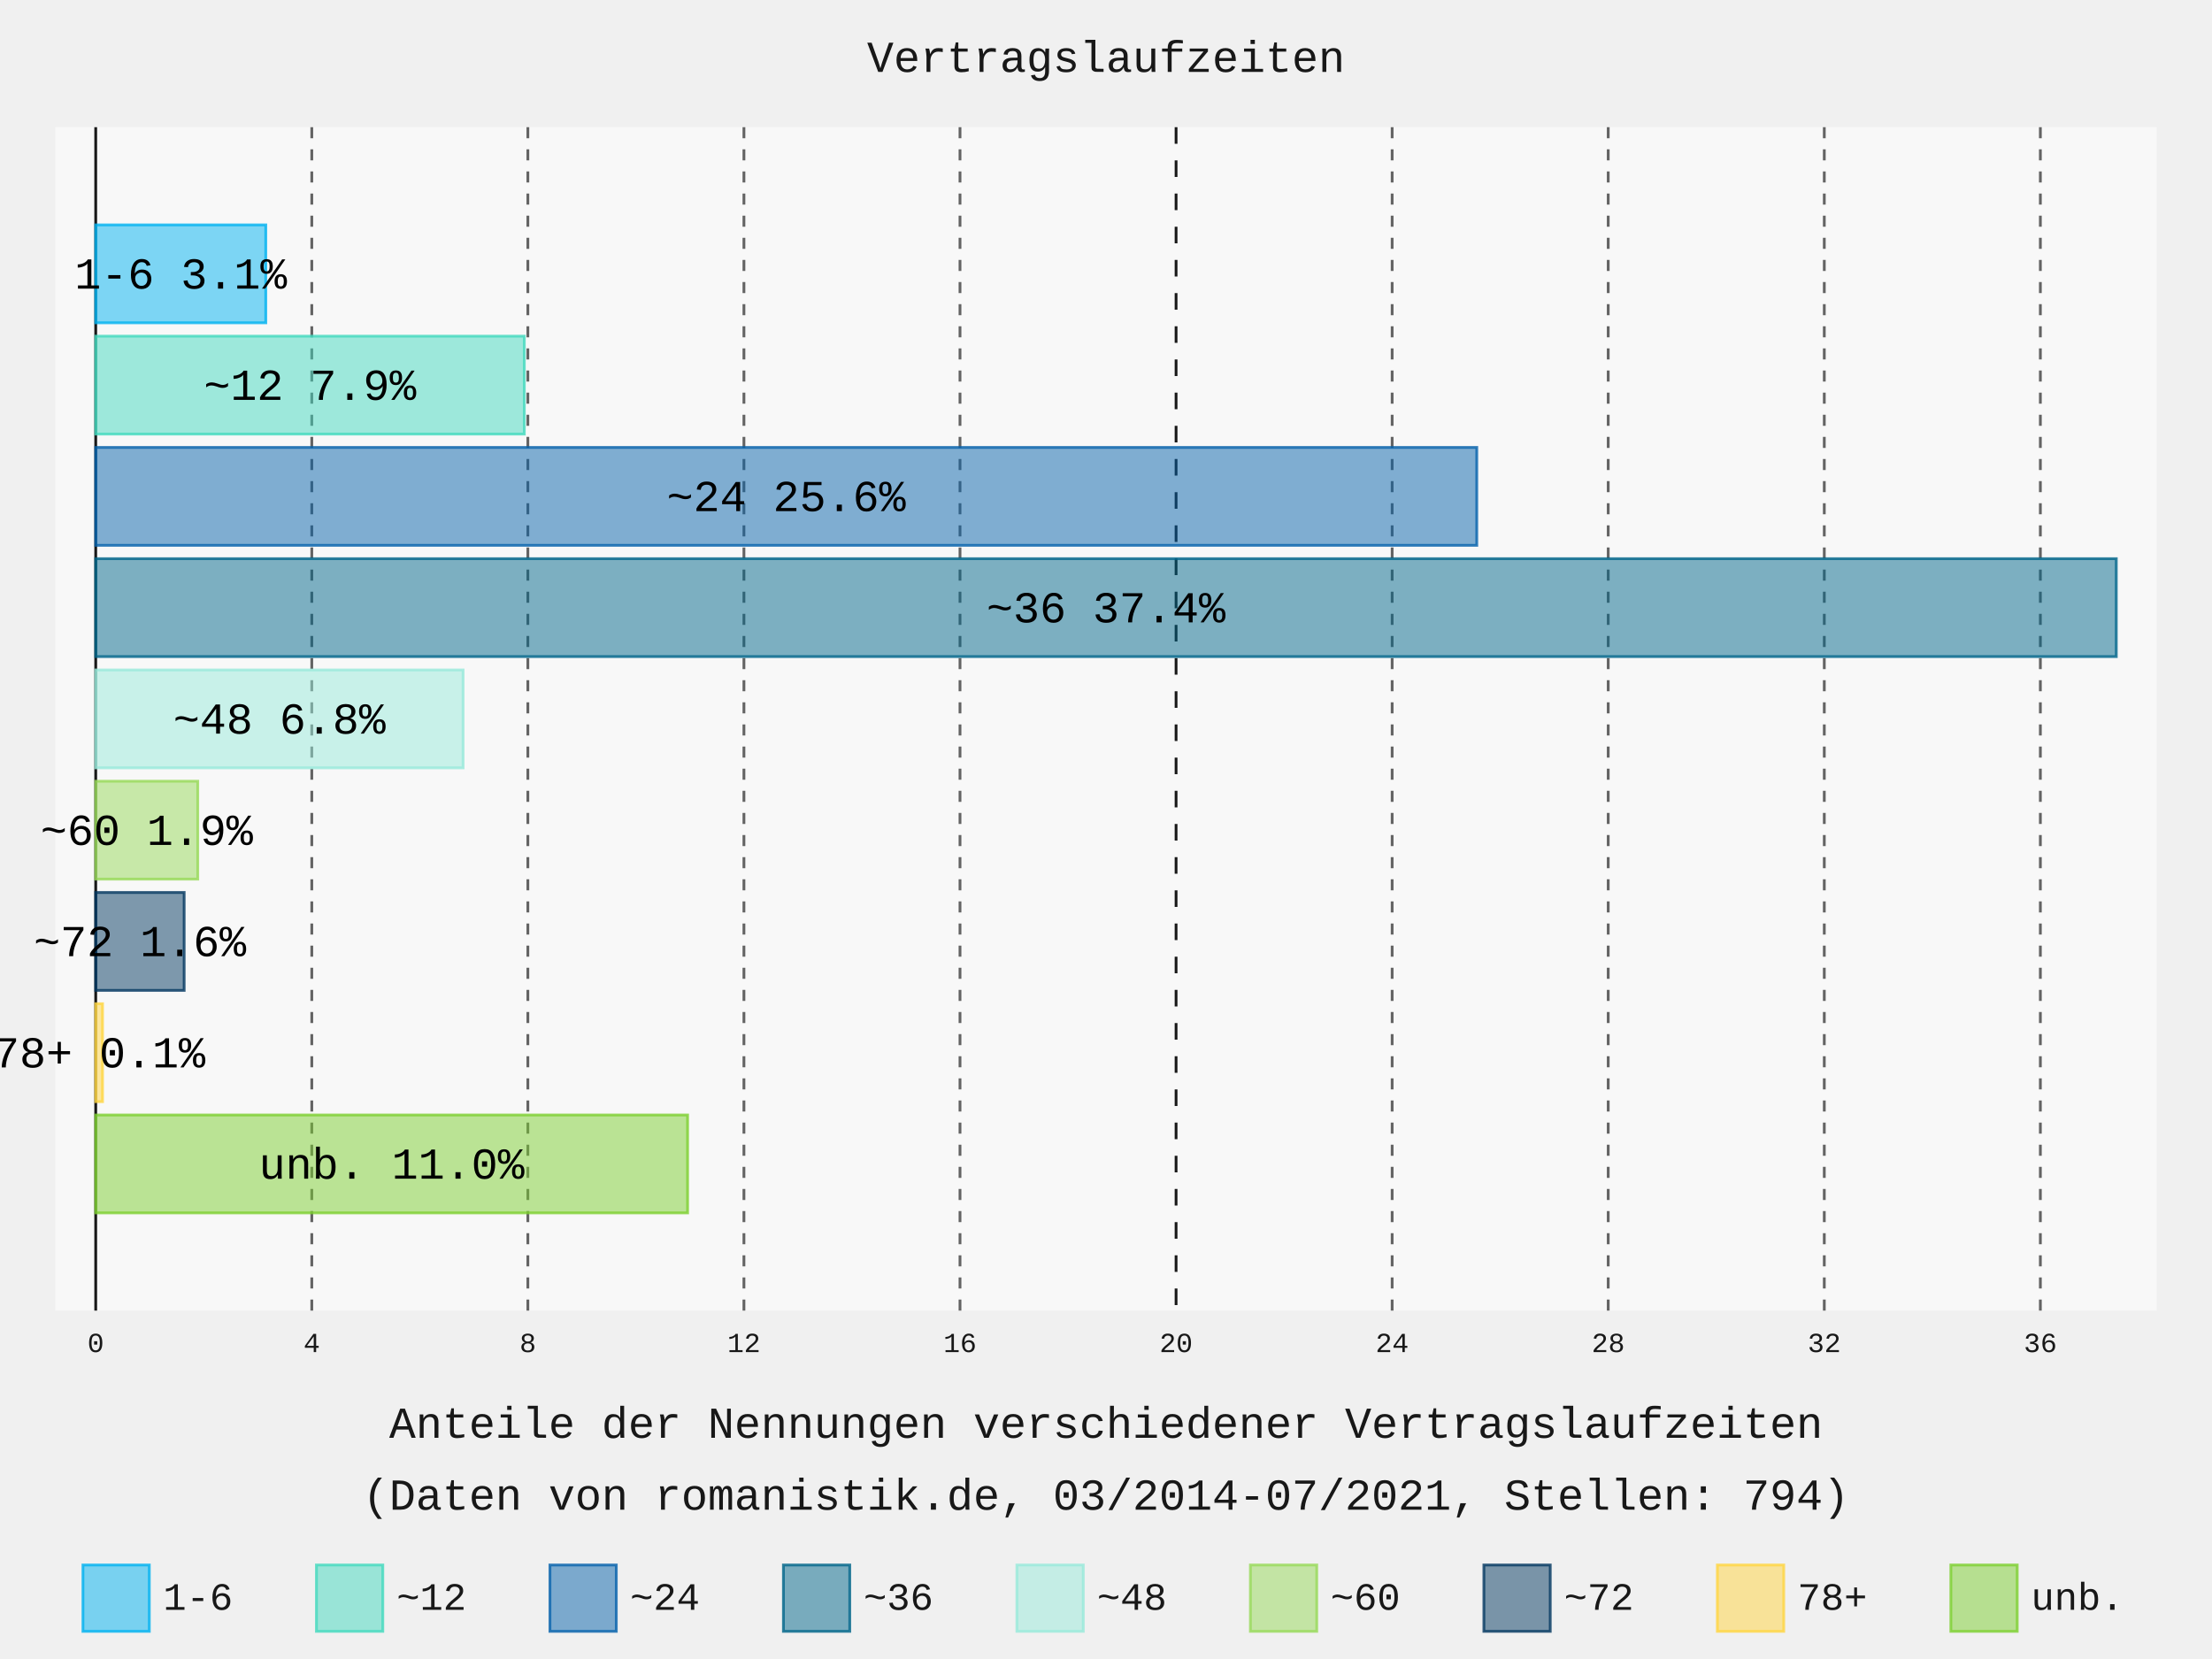
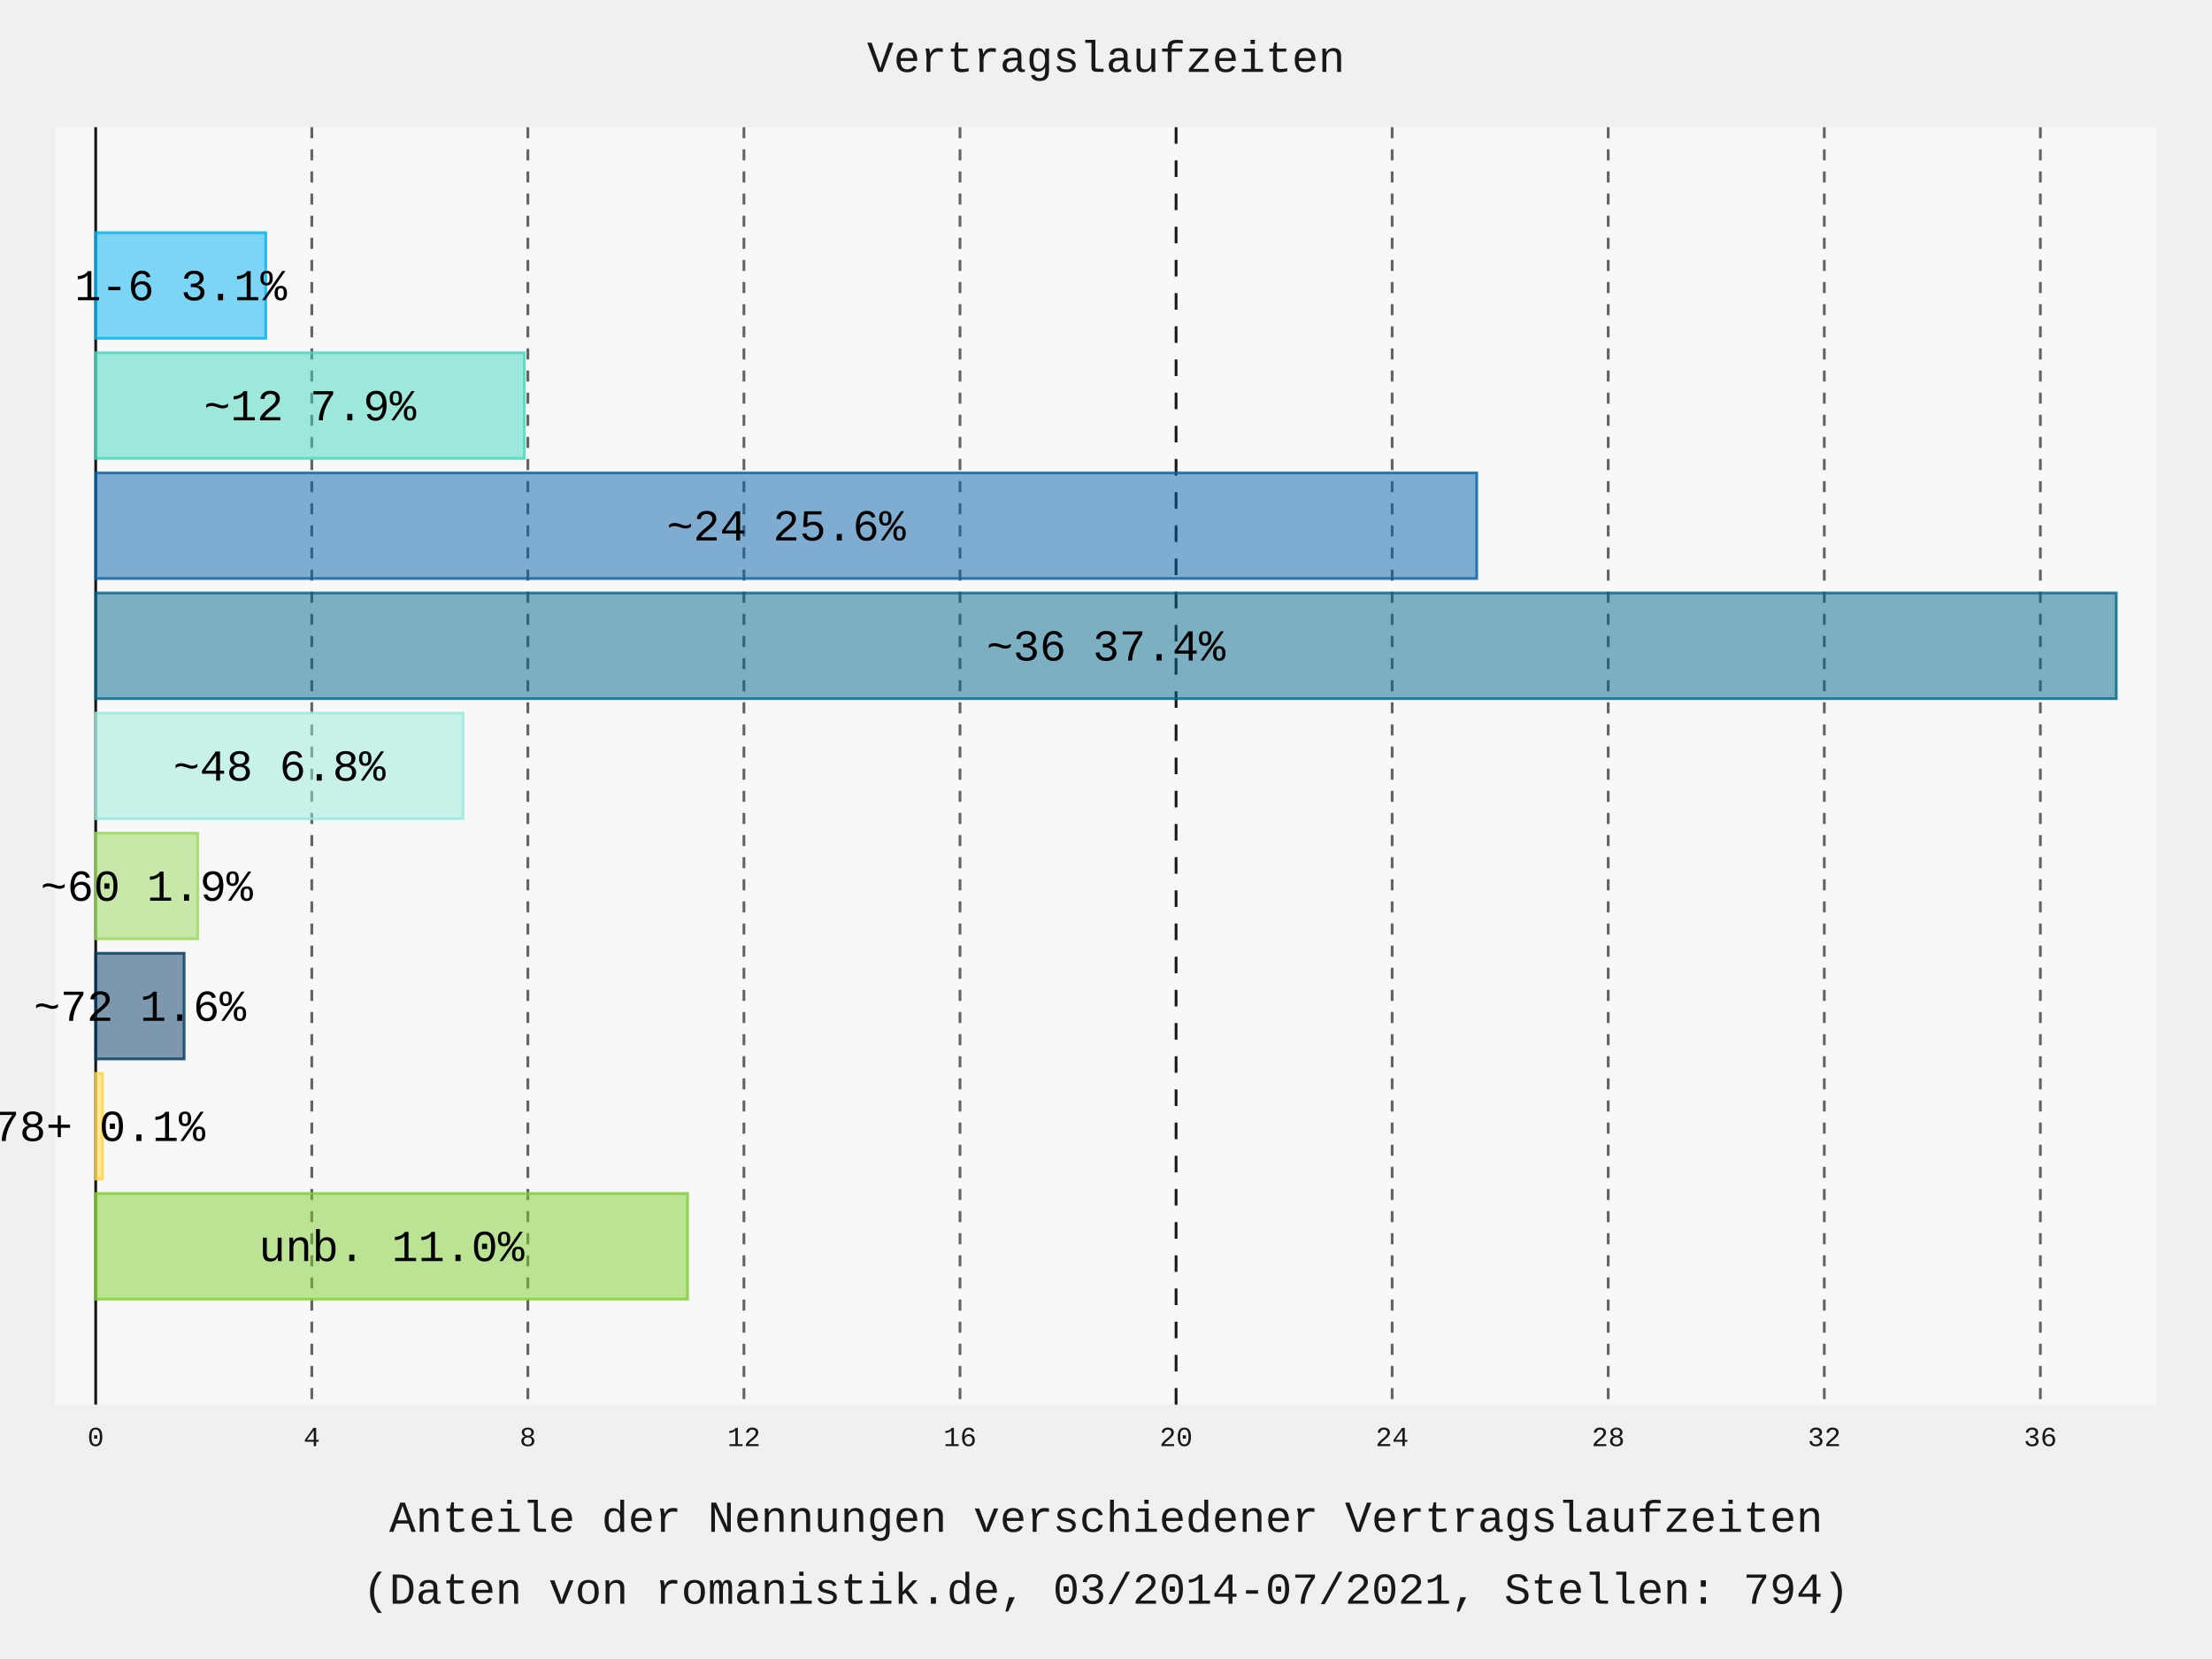
- <svg xmlns="http://www.w3.org/2000/svg" id="chart-ec20f840-06f4-4359-9149-01b9e4612148" class="pygal-chart" viewBox="0 0 800 600">
+ <svg xmlns="http://www.w3.org/2000/svg" id="chart-c99ed272-664e-443c-95ab-a04cdc308d7f" class="pygal-chart" viewBox="0 0 800 600">
  <defs>
-     <style type="text/css">#chart-ec20f840-06f4-4359-9149-01b9e4612148{-webkit-user-select:none;-webkit-font-smoothing:antialiased;font-family:Consolas,"Liberation Mono",Menlo,Courier,monospace}#chart-ec20f840-06f4-4359-9149-01b9e4612148 .title{font-family:Consolas,"Liberation Mono",Menlo,Courier,monospace;font-size:16px}#chart-ec20f840-06f4-4359-9149-01b9e4612148 .legends .legend text{font-family:Consolas,"Liberation Mono",Menlo,Courier,monospace;font-size:14px}#chart-ec20f840-06f4-4359-9149-01b9e4612148 .axis text{font-family:Consolas,"Liberation Mono",Menlo,Courier,monospace;font-size:10px}#chart-ec20f840-06f4-4359-9149-01b9e4612148 .axis text.major{font-family:Consolas,"Liberation Mono",Menlo,Courier,monospace;font-size:10px}#chart-ec20f840-06f4-4359-9149-01b9e4612148 .text-overlay text.value{font-family:Consolas,"Liberation Mono",Menlo,Courier,monospace;font-size:16px}#chart-ec20f840-06f4-4359-9149-01b9e4612148 .text-overlay text.label{font-family:Consolas,"Liberation Mono",Menlo,Courier,monospace;font-size:10px}#chart-ec20f840-06f4-4359-9149-01b9e4612148 .tooltip{font-family:Consolas,"Liberation Mono",Menlo,Courier,monospace;font-size:14px}#chart-ec20f840-06f4-4359-9149-01b9e4612148 text.no_data{font-family:Consolas,"Liberation Mono",Menlo,Courier,monospace;font-size:64px}
- #chart-ec20f840-06f4-4359-9149-01b9e4612148{background-color:#f0f0f0}#chart-ec20f840-06f4-4359-9149-01b9e4612148 path,#chart-ec20f840-06f4-4359-9149-01b9e4612148 line,#chart-ec20f840-06f4-4359-9149-01b9e4612148 rect,#chart-ec20f840-06f4-4359-9149-01b9e4612148 circle{-webkit-transition:250ms ease-in;-moz-transition:250ms ease-in;transition:250ms ease-in}#chart-ec20f840-06f4-4359-9149-01b9e4612148 .graph &gt; .background{fill:#f0f0f0}#chart-ec20f840-06f4-4359-9149-01b9e4612148 .plot &gt; .background{fill:#f8f8f8}#chart-ec20f840-06f4-4359-9149-01b9e4612148 .graph{fill:rgba(0,0,0,0.9)}#chart-ec20f840-06f4-4359-9149-01b9e4612148 text.no_data{fill:rgba(0,0,0,0.9)}#chart-ec20f840-06f4-4359-9149-01b9e4612148 .title{fill:rgba(0,0,0,0.9)}#chart-ec20f840-06f4-4359-9149-01b9e4612148 .legends .legend text{fill:rgba(0,0,0,0.9)}#chart-ec20f840-06f4-4359-9149-01b9e4612148 .legends .legend:hover text{fill:rgba(0,0,0,0.9)}#chart-ec20f840-06f4-4359-9149-01b9e4612148 .axis .line{stroke:rgba(0,0,0,0.9)}#chart-ec20f840-06f4-4359-9149-01b9e4612148 .axis .guide.line{stroke:rgba(0,0,0,0.6)}#chart-ec20f840-06f4-4359-9149-01b9e4612148 .axis .major.line{stroke:rgba(0,0,0,0.9)}#chart-ec20f840-06f4-4359-9149-01b9e4612148 .axis text.major{fill:rgba(0,0,0,0.9)}#chart-ec20f840-06f4-4359-9149-01b9e4612148 .axis.y .guides:hover .guide.line,#chart-ec20f840-06f4-4359-9149-01b9e4612148 .line-graph .axis.x .guides:hover .guide.line,#chart-ec20f840-06f4-4359-9149-01b9e4612148 .stackedline-graph .axis.x .guides:hover .guide.line,#chart-ec20f840-06f4-4359-9149-01b9e4612148 .xy-graph .axis.x .guides:hover .guide.line{stroke:rgba(0,0,0,0.9)}#chart-ec20f840-06f4-4359-9149-01b9e4612148 .axis .guides:hover text{fill:rgba(0,0,0,0.9)}#chart-ec20f840-06f4-4359-9149-01b9e4612148 .reactive{fill-opacity:.5;stroke-opacity:.8}#chart-ec20f840-06f4-4359-9149-01b9e4612148 .ci{stroke:rgba(0,0,0,0.9)}#chart-ec20f840-06f4-4359-9149-01b9e4612148 .reactive.active,#chart-ec20f840-06f4-4359-9149-01b9e4612148 .active .reactive{fill-opacity:.9;stroke-opacity:.9;stroke-width:4}#chart-ec20f840-06f4-4359-9149-01b9e4612148 .ci .reactive.active{stroke-width:1.5}#chart-ec20f840-06f4-4359-9149-01b9e4612148 .series text{fill:rgba(0,0,0,0.9)}#chart-ec20f840-06f4-4359-9149-01b9e4612148 .tooltip rect{fill:#f8f8f8;stroke:rgba(0,0,0,0.9);-webkit-transition:opacity 250ms ease-in;-moz-transition:opacity 250ms ease-in;transition:opacity 250ms ease-in}#chart-ec20f840-06f4-4359-9149-01b9e4612148 .tooltip .label{fill:rgba(0,0,0,0.9)}#chart-ec20f840-06f4-4359-9149-01b9e4612148 .tooltip .label{fill:rgba(0,0,0,0.9)}#chart-ec20f840-06f4-4359-9149-01b9e4612148 .tooltip .legend{font-size:.8em;fill:rgba(0,0,0,0.6)}#chart-ec20f840-06f4-4359-9149-01b9e4612148 .tooltip .x_label{font-size:.6em;fill:rgba(0,0,0,0.9)}#chart-ec20f840-06f4-4359-9149-01b9e4612148 .tooltip .xlink{font-size:.5em;text-decoration:underline}#chart-ec20f840-06f4-4359-9149-01b9e4612148 .tooltip .value{font-size:1.5em}#chart-ec20f840-06f4-4359-9149-01b9e4612148 .bound{font-size:.5em}#chart-ec20f840-06f4-4359-9149-01b9e4612148 .max-value{font-size:.75em;fill:rgba(0,0,0,0.6)}#chart-ec20f840-06f4-4359-9149-01b9e4612148 .map-element{fill:#f8f8f8;stroke:rgba(0,0,0,0.6) !important}#chart-ec20f840-06f4-4359-9149-01b9e4612148 .map-element .reactive{fill-opacity:inherit;stroke-opacity:inherit}#chart-ec20f840-06f4-4359-9149-01b9e4612148 .color-0,#chart-ec20f840-06f4-4359-9149-01b9e4612148 .color-0 a:visited{stroke:#00b2f0;fill:#00b2f0}#chart-ec20f840-06f4-4359-9149-01b9e4612148 .color-1,#chart-ec20f840-06f4-4359-9149-01b9e4612148 .color-1 a:visited{stroke:#43d9be;fill:#43d9be}#chart-ec20f840-06f4-4359-9149-01b9e4612148 .color-2,#chart-ec20f840-06f4-4359-9149-01b9e4612148 .color-2 a:visited{stroke:#0662ab;fill:#0662ab}#chart-ec20f840-06f4-4359-9149-01b9e4612148 .color-3,#chart-ec20f840-06f4-4359-9149-01b9e4612148 .color-3 a:visited{stroke:#00668a;fill:#00668a}#chart-ec20f840-06f4-4359-9149-01b9e4612148 .color-4,#chart-ec20f840-06f4-4359-9149-01b9e4612148 .color-4 a:visited{stroke:#98eadb;fill:#98eadb}#chart-ec20f840-06f4-4359-9149-01b9e4612148 .color-5,#chart-ec20f840-06f4-4359-9149-01b9e4612148 .color-5 a:visited{stroke:#97d959;fill:#97d959}#chart-ec20f840-06f4-4359-9149-01b9e4612148 .color-6,#chart-ec20f840-06f4-4359-9149-01b9e4612148 .color-6 a:visited{stroke:#033861;fill:#033861}#chart-ec20f840-06f4-4359-9149-01b9e4612148 .color-7,#chart-ec20f840-06f4-4359-9149-01b9e4612148 .color-7 a:visited{stroke:#ffd541;fill:#ffd541}#chart-ec20f840-06f4-4359-9149-01b9e4612148 .color-8,#chart-ec20f840-06f4-4359-9149-01b9e4612148 .color-8 a:visited{stroke:#7dcf30;fill:#7dcf30}#chart-ec20f840-06f4-4359-9149-01b9e4612148 .text-overlay .color-0 text{fill:black}#chart-ec20f840-06f4-4359-9149-01b9e4612148 .text-overlay .color-1 text{fill:black}#chart-ec20f840-06f4-4359-9149-01b9e4612148 .text-overlay .color-2 text{fill:black}#chart-ec20f840-06f4-4359-9149-01b9e4612148 .text-overlay .color-3 text{fill:black}#chart-ec20f840-06f4-4359-9149-01b9e4612148 .text-overlay .color-4 text{fill:black}#chart-ec20f840-06f4-4359-9149-01b9e4612148 .text-overlay .color-5 text{fill:black}#chart-ec20f840-06f4-4359-9149-01b9e4612148 .text-overlay .color-6 text{fill:black}#chart-ec20f840-06f4-4359-9149-01b9e4612148 .text-overlay .color-7 text{fill:black}#chart-ec20f840-06f4-4359-9149-01b9e4612148 .text-overlay .color-8 text{fill:black}
- #chart-ec20f840-06f4-4359-9149-01b9e4612148 text.no_data{text-anchor:middle}#chart-ec20f840-06f4-4359-9149-01b9e4612148 .guide.line{fill:none}#chart-ec20f840-06f4-4359-9149-01b9e4612148 .centered{text-anchor:middle}#chart-ec20f840-06f4-4359-9149-01b9e4612148 .title{text-anchor:middle}#chart-ec20f840-06f4-4359-9149-01b9e4612148 .legends .legend text{fill-opacity:1}#chart-ec20f840-06f4-4359-9149-01b9e4612148 .axis.x text{text-anchor:middle}#chart-ec20f840-06f4-4359-9149-01b9e4612148 .axis.x:not(.web) text[transform]{text-anchor:start}#chart-ec20f840-06f4-4359-9149-01b9e4612148 .axis.x:not(.web) text[transform].backwards{text-anchor:end}#chart-ec20f840-06f4-4359-9149-01b9e4612148 .axis.y text{text-anchor:end}#chart-ec20f840-06f4-4359-9149-01b9e4612148 .axis.y text[transform].backwards{text-anchor:start}#chart-ec20f840-06f4-4359-9149-01b9e4612148 .axis.y2 text{text-anchor:start}#chart-ec20f840-06f4-4359-9149-01b9e4612148 .axis.y2 text[transform].backwards{text-anchor:end}#chart-ec20f840-06f4-4359-9149-01b9e4612148 .axis .guide.line{stroke-dasharray:4,4}#chart-ec20f840-06f4-4359-9149-01b9e4612148 .axis .major.guide.line{stroke-dasharray:6,6}#chart-ec20f840-06f4-4359-9149-01b9e4612148 .horizontal .axis.y .guide.line,#chart-ec20f840-06f4-4359-9149-01b9e4612148 .horizontal .axis.y2 .guide.line,#chart-ec20f840-06f4-4359-9149-01b9e4612148 .vertical .axis.x .guide.line{opacity:0}#chart-ec20f840-06f4-4359-9149-01b9e4612148 .horizontal .axis.always_show .guide.line,#chart-ec20f840-06f4-4359-9149-01b9e4612148 .vertical .axis.always_show .guide.line{opacity:1 !important}#chart-ec20f840-06f4-4359-9149-01b9e4612148 .axis.y .guides:hover .guide.line,#chart-ec20f840-06f4-4359-9149-01b9e4612148 .axis.y2 .guides:hover .guide.line,#chart-ec20f840-06f4-4359-9149-01b9e4612148 .axis.x .guides:hover .guide.line{opacity:1}#chart-ec20f840-06f4-4359-9149-01b9e4612148 .axis .guides:hover text{opacity:1}#chart-ec20f840-06f4-4359-9149-01b9e4612148 .nofill{fill:none}#chart-ec20f840-06f4-4359-9149-01b9e4612148 .subtle-fill{fill-opacity:.2}#chart-ec20f840-06f4-4359-9149-01b9e4612148 .dot{stroke-width:1px;fill-opacity:1}#chart-ec20f840-06f4-4359-9149-01b9e4612148 .dot.active{stroke-width:5px}#chart-ec20f840-06f4-4359-9149-01b9e4612148 .dot.negative{fill:transparent}#chart-ec20f840-06f4-4359-9149-01b9e4612148 text,#chart-ec20f840-06f4-4359-9149-01b9e4612148 tspan{stroke:none !important}#chart-ec20f840-06f4-4359-9149-01b9e4612148 .series text.active{opacity:1}#chart-ec20f840-06f4-4359-9149-01b9e4612148 .tooltip rect{fill-opacity:.95;stroke-width:.5}#chart-ec20f840-06f4-4359-9149-01b9e4612148 .tooltip text{fill-opacity:1}#chart-ec20f840-06f4-4359-9149-01b9e4612148 .showable{visibility:hidden}#chart-ec20f840-06f4-4359-9149-01b9e4612148 .showable.shown{visibility:visible}#chart-ec20f840-06f4-4359-9149-01b9e4612148 .gauge-background{fill:rgba(229,229,229,1);stroke:none}#chart-ec20f840-06f4-4359-9149-01b9e4612148 .bg-lines{stroke:#f0f0f0;stroke-width:2px}</style>
+     <style type="text/css">#chart-c99ed272-664e-443c-95ab-a04cdc308d7f{-webkit-user-select:none;-webkit-font-smoothing:antialiased;font-family:Consolas,"Liberation Mono",Menlo,Courier,monospace}#chart-c99ed272-664e-443c-95ab-a04cdc308d7f .title{font-family:Consolas,"Liberation Mono",Menlo,Courier,monospace;font-size:16px}#chart-c99ed272-664e-443c-95ab-a04cdc308d7f .legends .legend text{font-family:Consolas,"Liberation Mono",Menlo,Courier,monospace;font-size:14px}#chart-c99ed272-664e-443c-95ab-a04cdc308d7f .axis text{font-family:Consolas,"Liberation Mono",Menlo,Courier,monospace;font-size:10px}#chart-c99ed272-664e-443c-95ab-a04cdc308d7f .axis text.major{font-family:Consolas,"Liberation Mono",Menlo,Courier,monospace;font-size:10px}#chart-c99ed272-664e-443c-95ab-a04cdc308d7f .text-overlay text.value{font-family:Consolas,"Liberation Mono",Menlo,Courier,monospace;font-size:16px}#chart-c99ed272-664e-443c-95ab-a04cdc308d7f .text-overlay text.label{font-family:Consolas,"Liberation Mono",Menlo,Courier,monospace;font-size:10px}#chart-c99ed272-664e-443c-95ab-a04cdc308d7f .tooltip{font-family:Consolas,"Liberation Mono",Menlo,Courier,monospace;font-size:14px}#chart-c99ed272-664e-443c-95ab-a04cdc308d7f text.no_data{font-family:Consolas,"Liberation Mono",Menlo,Courier,monospace;font-size:64px}
+ #chart-c99ed272-664e-443c-95ab-a04cdc308d7f{background-color:#f0f0f0}#chart-c99ed272-664e-443c-95ab-a04cdc308d7f path,#chart-c99ed272-664e-443c-95ab-a04cdc308d7f line,#chart-c99ed272-664e-443c-95ab-a04cdc308d7f rect,#chart-c99ed272-664e-443c-95ab-a04cdc308d7f circle{-webkit-transition:250ms ease-in;-moz-transition:250ms ease-in;transition:250ms ease-in}#chart-c99ed272-664e-443c-95ab-a04cdc308d7f .graph &gt; .background{fill:#f0f0f0}#chart-c99ed272-664e-443c-95ab-a04cdc308d7f .plot &gt; .background{fill:#f8f8f8}#chart-c99ed272-664e-443c-95ab-a04cdc308d7f .graph{fill:rgba(0,0,0,0.9)}#chart-c99ed272-664e-443c-95ab-a04cdc308d7f text.no_data{fill:rgba(0,0,0,0.9)}#chart-c99ed272-664e-443c-95ab-a04cdc308d7f .title{fill:rgba(0,0,0,0.9)}#chart-c99ed272-664e-443c-95ab-a04cdc308d7f .legends .legend text{fill:rgba(0,0,0,0.9)}#chart-c99ed272-664e-443c-95ab-a04cdc308d7f .legends .legend:hover text{fill:rgba(0,0,0,0.9)}#chart-c99ed272-664e-443c-95ab-a04cdc308d7f .axis .line{stroke:rgba(0,0,0,0.9)}#chart-c99ed272-664e-443c-95ab-a04cdc308d7f .axis .guide.line{stroke:rgba(0,0,0,0.6)}#chart-c99ed272-664e-443c-95ab-a04cdc308d7f .axis .major.line{stroke:rgba(0,0,0,0.9)}#chart-c99ed272-664e-443c-95ab-a04cdc308d7f .axis text.major{fill:rgba(0,0,0,0.9)}#chart-c99ed272-664e-443c-95ab-a04cdc308d7f .axis.y .guides:hover .guide.line,#chart-c99ed272-664e-443c-95ab-a04cdc308d7f .line-graph .axis.x .guides:hover .guide.line,#chart-c99ed272-664e-443c-95ab-a04cdc308d7f .stackedline-graph .axis.x .guides:hover .guide.line,#chart-c99ed272-664e-443c-95ab-a04cdc308d7f .xy-graph .axis.x .guides:hover .guide.line{stroke:rgba(0,0,0,0.9)}#chart-c99ed272-664e-443c-95ab-a04cdc308d7f .axis .guides:hover text{fill:rgba(0,0,0,0.9)}#chart-c99ed272-664e-443c-95ab-a04cdc308d7f .reactive{fill-opacity:.5;stroke-opacity:.8}#chart-c99ed272-664e-443c-95ab-a04cdc308d7f .ci{stroke:rgba(0,0,0,0.9)}#chart-c99ed272-664e-443c-95ab-a04cdc308d7f .reactive.active,#chart-c99ed272-664e-443c-95ab-a04cdc308d7f .active .reactive{fill-opacity:.9;stroke-opacity:.9;stroke-width:4}#chart-c99ed272-664e-443c-95ab-a04cdc308d7f .ci .reactive.active{stroke-width:1.5}#chart-c99ed272-664e-443c-95ab-a04cdc308d7f .series text{fill:rgba(0,0,0,0.9)}#chart-c99ed272-664e-443c-95ab-a04cdc308d7f .tooltip rect{fill:#f8f8f8;stroke:rgba(0,0,0,0.9);-webkit-transition:opacity 250ms ease-in;-moz-transition:opacity 250ms ease-in;transition:opacity 250ms ease-in}#chart-c99ed272-664e-443c-95ab-a04cdc308d7f .tooltip .label{fill:rgba(0,0,0,0.9)}#chart-c99ed272-664e-443c-95ab-a04cdc308d7f .tooltip .label{fill:rgba(0,0,0,0.9)}#chart-c99ed272-664e-443c-95ab-a04cdc308d7f .tooltip .legend{font-size:.8em;fill:rgba(0,0,0,0.6)}#chart-c99ed272-664e-443c-95ab-a04cdc308d7f .tooltip .x_label{font-size:.6em;fill:rgba(0,0,0,0.9)}#chart-c99ed272-664e-443c-95ab-a04cdc308d7f .tooltip .xlink{font-size:.5em;text-decoration:underline}#chart-c99ed272-664e-443c-95ab-a04cdc308d7f .tooltip .value{font-size:1.5em}#chart-c99ed272-664e-443c-95ab-a04cdc308d7f .bound{font-size:.5em}#chart-c99ed272-664e-443c-95ab-a04cdc308d7f .max-value{font-size:.75em;fill:rgba(0,0,0,0.6)}#chart-c99ed272-664e-443c-95ab-a04cdc308d7f .map-element{fill:#f8f8f8;stroke:rgba(0,0,0,0.6) !important}#chart-c99ed272-664e-443c-95ab-a04cdc308d7f .map-element .reactive{fill-opacity:inherit;stroke-opacity:inherit}#chart-c99ed272-664e-443c-95ab-a04cdc308d7f .color-0,#chart-c99ed272-664e-443c-95ab-a04cdc308d7f .color-0 a:visited{stroke:#00b2f0;fill:#00b2f0}#chart-c99ed272-664e-443c-95ab-a04cdc308d7f .color-1,#chart-c99ed272-664e-443c-95ab-a04cdc308d7f .color-1 a:visited{stroke:#43d9be;fill:#43d9be}#chart-c99ed272-664e-443c-95ab-a04cdc308d7f .color-2,#chart-c99ed272-664e-443c-95ab-a04cdc308d7f .color-2 a:visited{stroke:#0662ab;fill:#0662ab}#chart-c99ed272-664e-443c-95ab-a04cdc308d7f .color-3,#chart-c99ed272-664e-443c-95ab-a04cdc308d7f .color-3 a:visited{stroke:#00668a;fill:#00668a}#chart-c99ed272-664e-443c-95ab-a04cdc308d7f .color-4,#chart-c99ed272-664e-443c-95ab-a04cdc308d7f .color-4 a:visited{stroke:#98eadb;fill:#98eadb}#chart-c99ed272-664e-443c-95ab-a04cdc308d7f .color-5,#chart-c99ed272-664e-443c-95ab-a04cdc308d7f .color-5 a:visited{stroke:#97d959;fill:#97d959}#chart-c99ed272-664e-443c-95ab-a04cdc308d7f .color-6,#chart-c99ed272-664e-443c-95ab-a04cdc308d7f .color-6 a:visited{stroke:#033861;fill:#033861}#chart-c99ed272-664e-443c-95ab-a04cdc308d7f .color-7,#chart-c99ed272-664e-443c-95ab-a04cdc308d7f .color-7 a:visited{stroke:#ffd541;fill:#ffd541}#chart-c99ed272-664e-443c-95ab-a04cdc308d7f .color-8,#chart-c99ed272-664e-443c-95ab-a04cdc308d7f .color-8 a:visited{stroke:#7dcf30;fill:#7dcf30}#chart-c99ed272-664e-443c-95ab-a04cdc308d7f .text-overlay .color-0 text{fill:black}#chart-c99ed272-664e-443c-95ab-a04cdc308d7f .text-overlay .color-1 text{fill:black}#chart-c99ed272-664e-443c-95ab-a04cdc308d7f .text-overlay .color-2 text{fill:black}#chart-c99ed272-664e-443c-95ab-a04cdc308d7f .text-overlay .color-3 text{fill:black}#chart-c99ed272-664e-443c-95ab-a04cdc308d7f .text-overlay .color-4 text{fill:black}#chart-c99ed272-664e-443c-95ab-a04cdc308d7f .text-overlay .color-5 text{fill:black}#chart-c99ed272-664e-443c-95ab-a04cdc308d7f .text-overlay .color-6 text{fill:black}#chart-c99ed272-664e-443c-95ab-a04cdc308d7f .text-overlay .color-7 text{fill:black}#chart-c99ed272-664e-443c-95ab-a04cdc308d7f .text-overlay .color-8 text{fill:black}
+ #chart-c99ed272-664e-443c-95ab-a04cdc308d7f text.no_data{text-anchor:middle}#chart-c99ed272-664e-443c-95ab-a04cdc308d7f .guide.line{fill:none}#chart-c99ed272-664e-443c-95ab-a04cdc308d7f .centered{text-anchor:middle}#chart-c99ed272-664e-443c-95ab-a04cdc308d7f .title{text-anchor:middle}#chart-c99ed272-664e-443c-95ab-a04cdc308d7f .legends .legend text{fill-opacity:1}#chart-c99ed272-664e-443c-95ab-a04cdc308d7f .axis.x text{text-anchor:middle}#chart-c99ed272-664e-443c-95ab-a04cdc308d7f .axis.x:not(.web) text[transform]{text-anchor:start}#chart-c99ed272-664e-443c-95ab-a04cdc308d7f .axis.x:not(.web) text[transform].backwards{text-anchor:end}#chart-c99ed272-664e-443c-95ab-a04cdc308d7f .axis.y text{text-anchor:end}#chart-c99ed272-664e-443c-95ab-a04cdc308d7f .axis.y text[transform].backwards{text-anchor:start}#chart-c99ed272-664e-443c-95ab-a04cdc308d7f .axis.y2 text{text-anchor:start}#chart-c99ed272-664e-443c-95ab-a04cdc308d7f .axis.y2 text[transform].backwards{text-anchor:end}#chart-c99ed272-664e-443c-95ab-a04cdc308d7f .axis .guide.line{stroke-dasharray:4,4}#chart-c99ed272-664e-443c-95ab-a04cdc308d7f .axis .major.guide.line{stroke-dasharray:6,6}#chart-c99ed272-664e-443c-95ab-a04cdc308d7f .horizontal .axis.y .guide.line,#chart-c99ed272-664e-443c-95ab-a04cdc308d7f .horizontal .axis.y2 .guide.line,#chart-c99ed272-664e-443c-95ab-a04cdc308d7f .vertical .axis.x .guide.line{opacity:0}#chart-c99ed272-664e-443c-95ab-a04cdc308d7f .horizontal .axis.always_show .guide.line,#chart-c99ed272-664e-443c-95ab-a04cdc308d7f .vertical .axis.always_show .guide.line{opacity:1 !important}#chart-c99ed272-664e-443c-95ab-a04cdc308d7f .axis.y .guides:hover .guide.line,#chart-c99ed272-664e-443c-95ab-a04cdc308d7f .axis.y2 .guides:hover .guide.line,#chart-c99ed272-664e-443c-95ab-a04cdc308d7f .axis.x .guides:hover .guide.line{opacity:1}#chart-c99ed272-664e-443c-95ab-a04cdc308d7f .axis .guides:hover text{opacity:1}#chart-c99ed272-664e-443c-95ab-a04cdc308d7f .nofill{fill:none}#chart-c99ed272-664e-443c-95ab-a04cdc308d7f .subtle-fill{fill-opacity:.2}#chart-c99ed272-664e-443c-95ab-a04cdc308d7f .dot{stroke-width:1px;fill-opacity:1}#chart-c99ed272-664e-443c-95ab-a04cdc308d7f .dot.active{stroke-width:5px}#chart-c99ed272-664e-443c-95ab-a04cdc308d7f .dot.negative{fill:transparent}#chart-c99ed272-664e-443c-95ab-a04cdc308d7f text,#chart-c99ed272-664e-443c-95ab-a04cdc308d7f tspan{stroke:none !important}#chart-c99ed272-664e-443c-95ab-a04cdc308d7f .series text.active{opacity:1}#chart-c99ed272-664e-443c-95ab-a04cdc308d7f .tooltip rect{fill-opacity:.95;stroke-width:.5}#chart-c99ed272-664e-443c-95ab-a04cdc308d7f .tooltip text{fill-opacity:1}#chart-c99ed272-664e-443c-95ab-a04cdc308d7f .showable{visibility:hidden}#chart-c99ed272-664e-443c-95ab-a04cdc308d7f .showable.shown{visibility:visible}#chart-c99ed272-664e-443c-95ab-a04cdc308d7f .gauge-background{fill:rgba(229,229,229,1);stroke:none}#chart-c99ed272-664e-443c-95ab-a04cdc308d7f .bg-lines{stroke:#f0f0f0;stroke-width:2px}</style>
  </defs>
  <g class="graph horizontalbar-graph horizontal">
    <rect x="0" y="0" width="800" height="600" class="background" />
    <g transform="translate(20, 46)" class="plot">
-       <rect x="0" y="0" width="760" height="428.0" class="background" />
+       <rect x="0" y="0" width="760" height="462" class="background" />
      <g class="axis x always_show">
        <g class="guides">
-           <path d="M14.615 0 v428" class="axis major line" />
-           <text x="14.615" y="443.0" class="major">0</text>
+           <path d="M14.615 0 v462" class="axis major line" />
+           <text x="14.615" y="477.0" class="major">0</text>
        </g>
        <g class="guides">
-           <path d="M92.761 0 v428" class="guide line" />
-           <text x="92.761" y="443.0" class="">4</text>
+           <path d="M92.761 0 v462" class="guide line" />
+           <text x="92.761" y="477.0" class="">4</text>
        </g>
        <g class="guides">
-           <path d="M170.907 0 v428" class="guide line" />
-           <text x="170.907" y="443.0" class="">8</text>
+           <path d="M170.907 0 v462" class="guide line" />
+           <text x="170.907" y="477.0" class="">8</text>
        </g>
        <g class="guides">
-           <path d="M249.052 0 v428" class="guide line" />
-           <text x="249.052" y="443.0" class="">12</text>
+           <path d="M249.052 0 v462" class="guide line" />
+           <text x="249.052" y="477.0" class="">12</text>
        </g>
        <g class="guides">
-           <path d="M327.198 0 v428" class="guide line" />
-           <text x="327.198" y="443.0" class="">16</text>
+           <path d="M327.198 0 v462" class="guide line" />
+           <text x="327.198" y="477.0" class="">16</text>
        </g>
        <g class="guides">
-           <path d="M405.343 0 v428" class="major guide line" />
-           <text x="405.343" y="443.0" class="major">20</text>
+           <path d="M405.343 0 v462" class="major guide line" />
+           <text x="405.343" y="477.0" class="major">20</text>
        </g>
        <g class="guides">
-           <path d="M483.489 0 v428" class="guide line" />
-           <text x="483.489" y="443.0" class="">24</text>
+           <path d="M483.489 0 v462" class="guide line" />
+           <text x="483.489" y="477.0" class="">24</text>
        </g>
        <g class="guides">
-           <path d="M561.634 0 v428" class="guide line" />
-           <text x="561.634" y="443.0" class="">28</text>
+           <path d="M561.634 0 v462" class="guide line" />
+           <text x="561.634" y="477.0" class="">28</text>
        </g>
        <g class="guides">
-           <path d="M639.78 0 v428" class="guide line" />
-           <text x="639.78" y="443.0" class="">32</text>
+           <path d="M639.78 0 v462" class="guide line" />
+           <text x="639.78" y="477.0" class="">32</text>
        </g>
        <g class="guides">
-           <path d="M717.925 0 v428" class="guide line" />
-           <text x="717.925" y="443.0" class="">36</text>
+           <path d="M717.925 0 v462" class="guide line" />
+           <text x="717.925" y="477.0" class="">36</text>
        </g>
      </g>
      <g class="series serie-8 color-8">
        <g class="bars">
          <g class="bar">
-             <rect x="14.615" y="357.252" rx="0" ry="0" width="214.064" height="35.411" class="rect reactive tooltip-trigger" />
+             <rect x="14.615" y="385.632" rx="0" ry="0" width="214.064" height="38.224" class="rect reactive tooltip-trigger" />
          </g>
        </g>
      </g>
      <g class="series serie-7 color-7">
        <g class="bars">
          <g class="bar">
-             <rect x="14.615" y="317.013" rx="0" ry="0" width="2.461" height="35.411" class="rect reactive tooltip-trigger" />
+             <rect x="14.615" y="342.196" rx="0" ry="0" width="2.461" height="38.224" class="rect reactive tooltip-trigger" />
          </g>
        </g>
      </g>
      <g class="series serie-6 color-6">
        <g class="bars">
          <g class="bar">
-             <rect x="14.615" y="276.773" rx="0" ry="0" width="31.987" height="35.411" class="rect reactive tooltip-trigger" />
+             <rect x="14.615" y="298.76" rx="0" ry="0" width="31.987" height="38.224" class="rect reactive tooltip-trigger" />
          </g>
        </g>
      </g>
      <g class="series serie-5 color-5">
        <g class="bars">
          <g class="bar">
-             <rect x="14.615" y="236.534" rx="0" ry="0" width="36.908" height="35.411" class="rect reactive tooltip-trigger" />
+             <rect x="14.615" y="255.324" rx="0" ry="0" width="36.908" height="38.224" class="rect reactive tooltip-trigger" />
          </g>
        </g>
      </g>
      <g class="series serie-4 color-4">
        <g class="bars">
          <g class="bar">
-             <rect x="14.615" y="196.295" rx="0" ry="0" width="132.867" height="35.411" class="rect reactive tooltip-trigger" />
+             <rect x="14.615" y="211.888" rx="0" ry="0" width="132.867" height="38.224" class="rect reactive tooltip-trigger" />
          </g>
        </g>
      </g>
      <g class="series serie-3 color-3">
        <g class="bars">
          <g class="bar">
-             <rect x="14.615" y="156.055" rx="0" ry="0" width="730.769" height="35.411" class="rect reactive tooltip-trigger" />
+             <rect x="14.615" y="168.452" rx="0" ry="0" width="730.769" height="38.224" class="rect reactive tooltip-trigger" />
          </g>
        </g>
      </g>
      <g class="series serie-2 color-2">
        <g class="bars">
          <g class="bar">
-             <rect x="14.615" y="115.816" rx="0" ry="0" width="499.482" height="35.411" class="rect reactive tooltip-trigger" />
+             <rect x="14.615" y="125.016" rx="0" ry="0" width="499.482" height="38.224" class="rect reactive tooltip-trigger" />
          </g>
        </g>
      </g>
      <g class="series serie-1 color-1">
        <g class="bars">
          <g class="bar">
-             <rect x="14.615" y="75.577" rx="0" ry="0" width="155.012" height="35.411" class="rect reactive tooltip-trigger" />
+             <rect x="14.615" y="81.581" rx="0" ry="0" width="155.012" height="38.224" class="rect reactive tooltip-trigger" />
          </g>
        </g>
      </g>
      <g class="series serie-0 color-0">
        <g class="bars">
          <g class="bar">
-             <rect x="14.615" y="35.337" rx="0" ry="0" width="61.513" height="35.411" class="rect reactive tooltip-trigger" />
+             <rect x="14.615" y="38.145" rx="0" ry="0" width="61.513" height="38.224" class="rect reactive tooltip-trigger" />
          </g>
        </g>
      </g>
    </g>
    <g class="titles">
      <text x="400.0" y="26" class="title plot_title">Vertragslaufzeiten</text>
-       <text x="400.0" y="520.0" class="title">Anteile der Nennungen verschiedener Vertragslaufzeiten</text>
-       <text x="400.0" y="546.0" class="title">(Daten von romanistik.de, 03/2014-07/2021, Stellen: 794)</text>
+       <text x="400.0" y="554" class="title">Anteile der Nennungen verschiedener Vertragslaufzeiten</text>
+       <text x="400.0" y="580" class="title">(Daten von romanistik.de, 03/2014-07/2021, Stellen: 794)</text>
    </g>
    <g transform="translate(20, 46)" class="plot overlay">
      <g class="series serie-8 color-8" />
      <g class="series serie-7 color-7" />
      <g class="series serie-6 color-6" />
      <g class="series serie-5 color-5" />
      <g class="series serie-4 color-4" />
      <g class="series serie-3 color-3" />
      <g class="series serie-2 color-2" />
      <g class="series serie-1 color-1" />
      <g class="series serie-0 color-0" />
    </g>
    <g transform="translate(20, 46)" class="plot text-overlay">
      <g class="series serie-8 color-8">
-         <text text-anchor="middle" x="121.647" y="380.291" class="value">unb. 11.0%</text>
+         <text text-anchor="middle" x="121.647" y="410.077" class="value">unb. 11.0%</text>
      </g>
      <g class="series serie-7 color-7">
-         <text text-anchor="middle" x="15.846" y="340.051" class="value">78+ 0.1%</text>
+         <text text-anchor="middle" x="15.846" y="366.641" class="value">78+ 0.1%</text>
      </g>
      <g class="series serie-6 color-6">
-         <text text-anchor="middle" x="30.609" y="299.812" class="value">~72 1.6%</text>
+         <text text-anchor="middle" x="30.609" y="323.205" class="value">~72 1.6%</text>
      </g>
      <g class="series serie-5 color-5">
-         <text text-anchor="middle" x="33.069" y="259.573" class="value">~60 1.9%</text>
+         <text text-anchor="middle" x="33.069" y="279.769" class="value">~60 1.9%</text>
      </g>
      <g class="series serie-4 color-4">
-         <text text-anchor="middle" x="81.049" y="219.333" class="value">~48 6.8%</text>
+         <text text-anchor="middle" x="81.049" y="236.333" class="value">~48 6.8%</text>
      </g>
      <g class="series serie-3 color-3">
-         <text text-anchor="middle" x="380" y="179.094" class="value">~36 37.4%</text>
+         <text text-anchor="middle" x="380" y="192.897" class="value">~36 37.4%</text>
      </g>
      <g class="series serie-2 color-2">
-         <text text-anchor="middle" x="264.356" y="138.855" class="value">~24 25.6%</text>
+         <text text-anchor="middle" x="264.356" y="149.462" class="value">~24 25.6%</text>
      </g>
      <g class="series serie-1 color-1">
-         <text text-anchor="middle" x="92.121" y="98.615" class="value">~12 7.9%</text>
+         <text text-anchor="middle" x="92.121" y="106.026" class="value">~12 7.9%</text>
      </g>
      <g class="series serie-0 color-0">
-         <text text-anchor="middle" x="45.372" y="58.376" class="value">1-6 3.1%</text>
+         <text text-anchor="middle" x="45.372" y="62.59" class="value">1-6 3.1%</text>
      </g>
    </g>
    <g transform="translate(20, 46)" class="plot tooltip-overlay">
      <g transform="translate(0 0)" style="opacity: 0" class="tooltip">
        <rect rx="0" ry="0" width="0" height="0" class="tooltip-box" />
        <g class="text" />
      </g>
    </g>
-     <g transform="translate(30, 566)" class="legends">
-       <g id="activate-serie-0" class="legend reactive activate-serie">
-         <rect x="0.0" y="0.0" width="24" height="24" class="color-0 reactive" />
-         <text x="29.0" y="16.2">1-6</text>
-       </g>
-       <g id="activate-serie-1" class="legend reactive activate-serie">
-         <rect x="84.444" y="0.0" width="24" height="24" class="color-1 reactive" />
-         <text x="113.444" y="16.2">~12</text>
-       </g>
-       <g id="activate-serie-2" class="legend reactive activate-serie">
-         <rect x="168.889" y="0.0" width="24" height="24" class="color-2 reactive" />
-         <text x="197.889" y="16.2">~24</text>
-       </g>
-       <g id="activate-serie-3" class="legend reactive activate-serie">
-         <rect x="253.333" y="0.0" width="24" height="24" class="color-3 reactive" />
-         <text x="282.333" y="16.2">~36</text>
-       </g>
-       <g id="activate-serie-4" class="legend reactive activate-serie">
-         <rect x="337.778" y="0.0" width="24" height="24" class="color-4 reactive" />
-         <text x="366.778" y="16.2">~48</text>
-       </g>
-       <g id="activate-serie-5" class="legend reactive activate-serie">
-         <rect x="422.222" y="0.0" width="24" height="24" class="color-5 reactive" />
-         <text x="451.222" y="16.2">~60</text>
-       </g>
-       <g id="activate-serie-6" class="legend reactive activate-serie">
-         <rect x="506.667" y="0.0" width="24" height="24" class="color-6 reactive" />
-         <text x="535.667" y="16.2">~72</text>
-       </g>
-       <g id="activate-serie-7" class="legend reactive activate-serie">
-         <rect x="591.111" y="0.0" width="24" height="24" class="color-7 reactive" />
-         <text x="620.111" y="16.2">78+</text>
-       </g>
-       <g id="activate-serie-8" class="legend reactive activate-serie">
-         <rect x="675.556" y="0.0" width="24" height="24" class="color-8 reactive" />
-         <text x="704.556" y="16.2">unb.</text>
-       </g>
-     </g>
  </g>
</svg>
